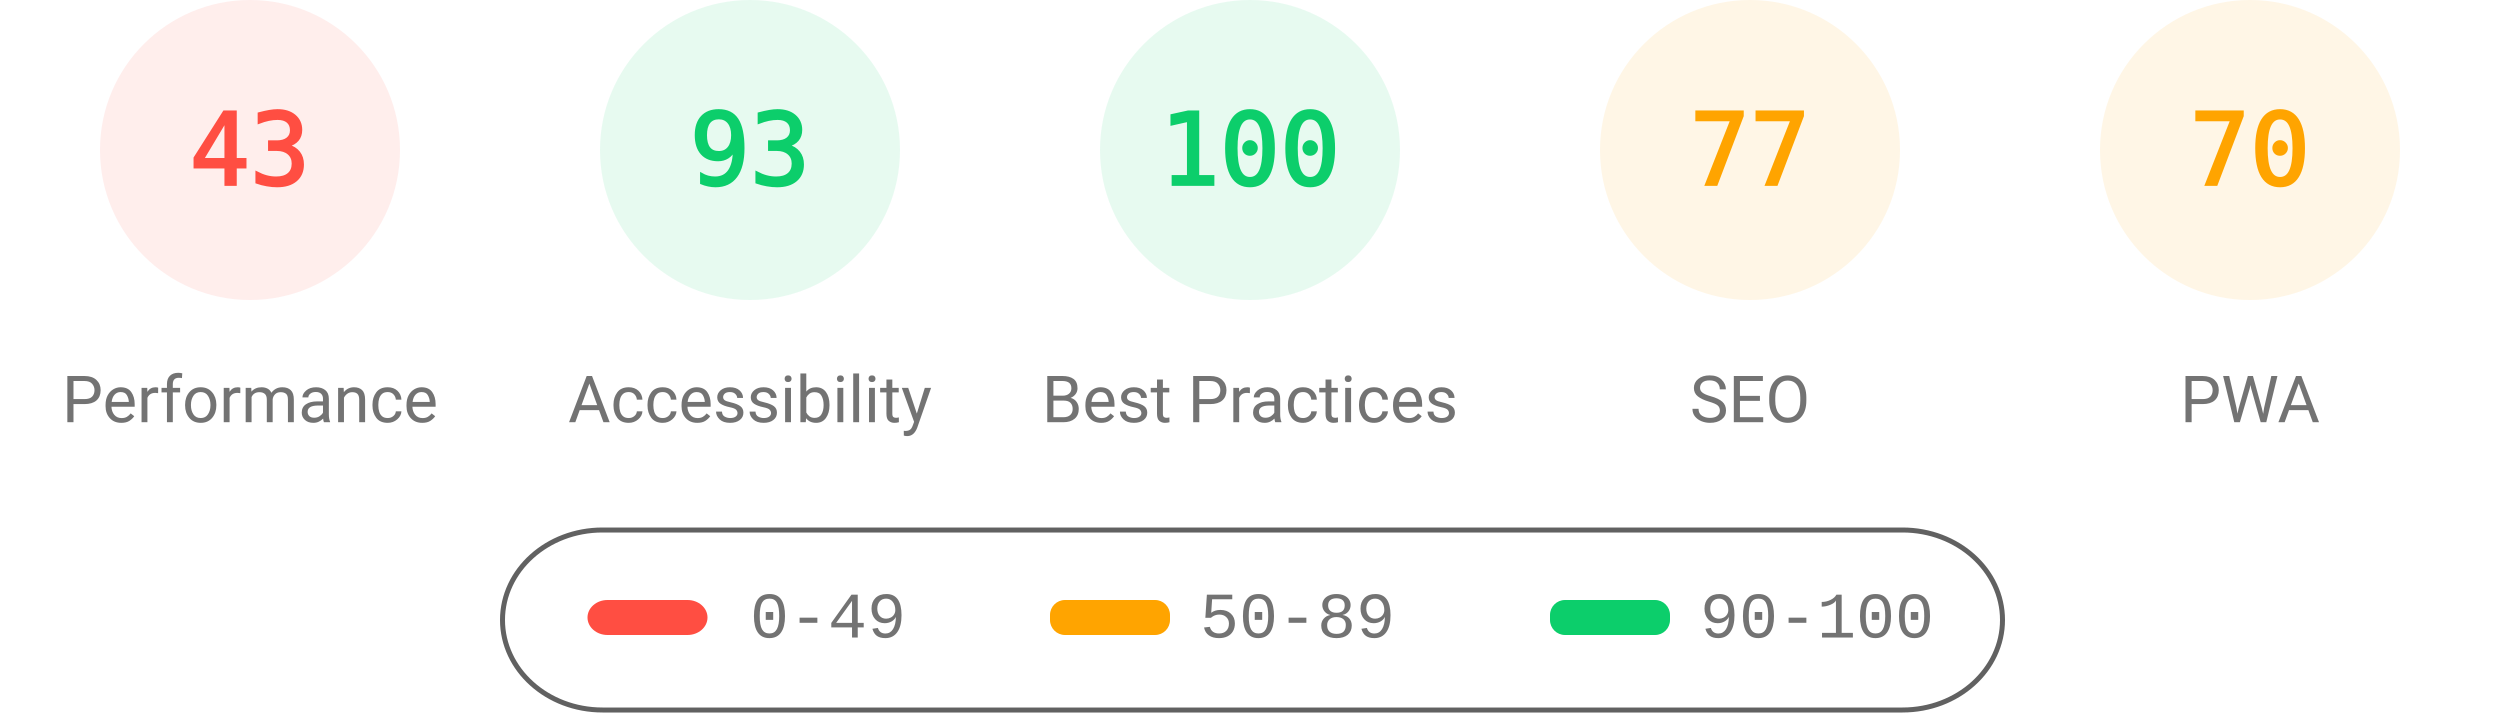
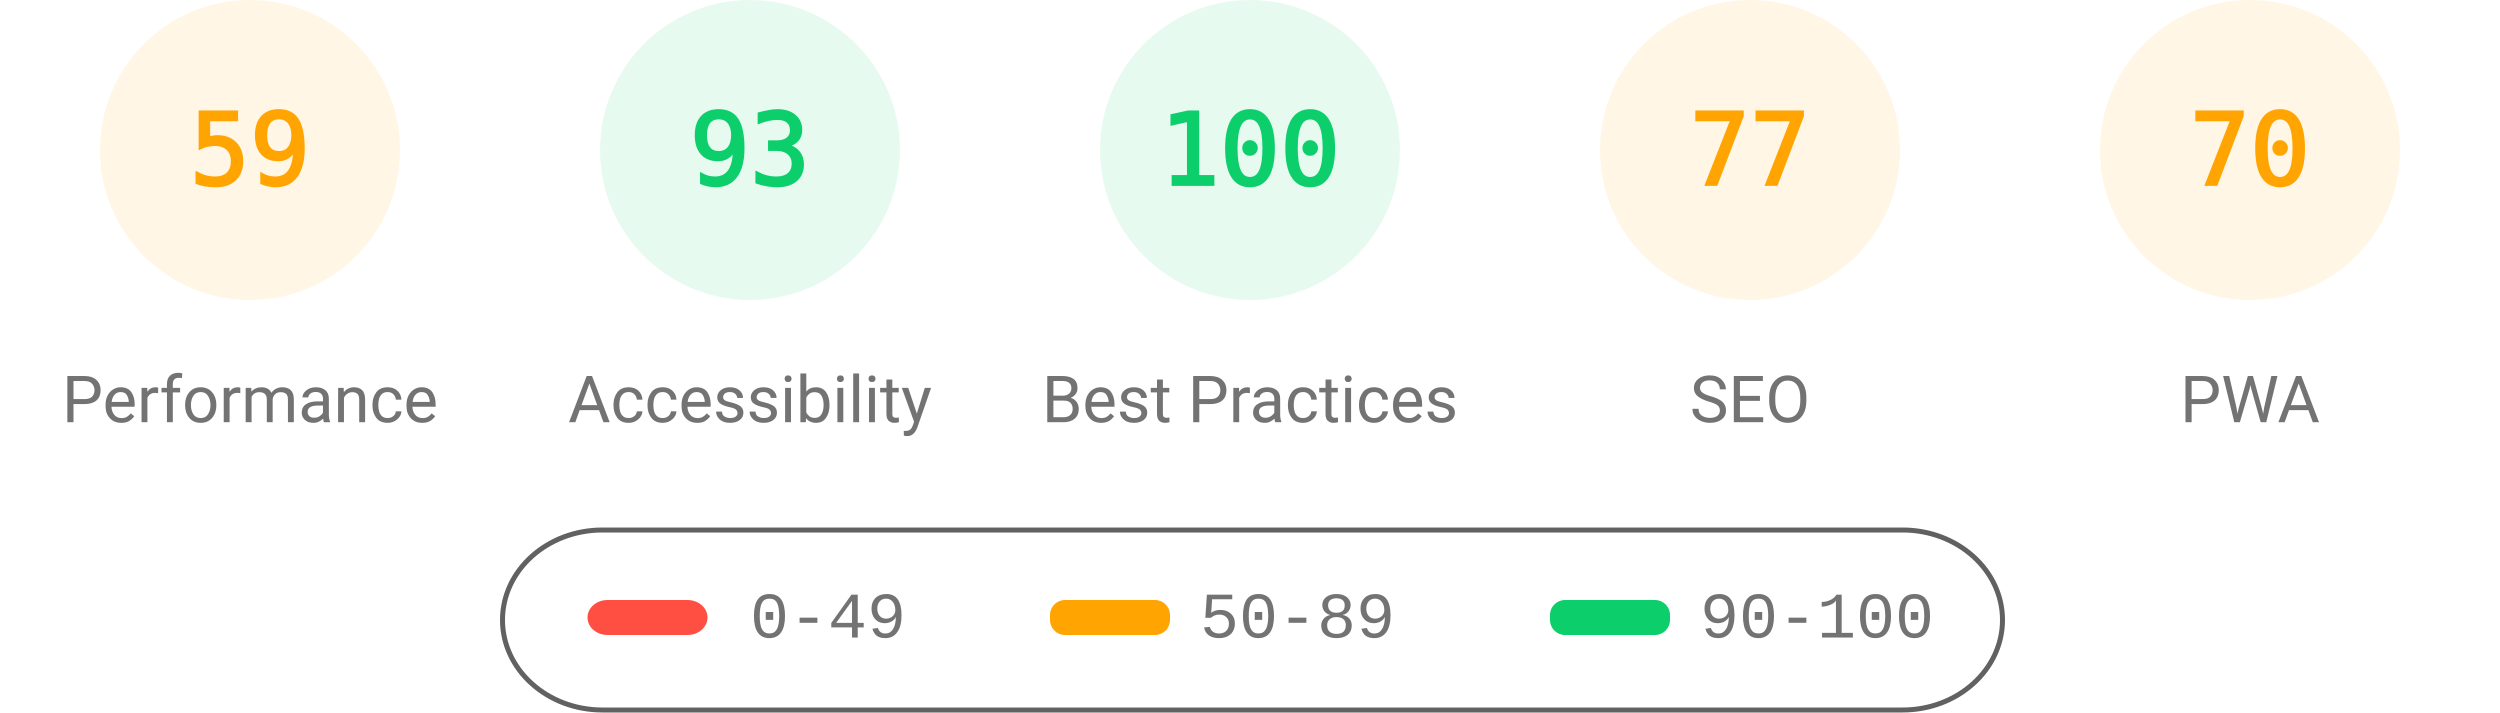
<svg xmlns="http://www.w3.org/2000/svg" fill="none" width="1000" height="285">
  <style>.gauge-base{opacity:.1}.gauge-arc{fill:none;animation-delay:250ms;stroke-linecap:round;transform:rotate(-90deg);transform-origin:100px 60px;animation:load-gauge 1s ease forwards}.guage-text{font-size:40px;font-family:monospace;text-align:center}.guage-red{color:#ff4e42;fill:#ff4e42;stroke:#ff4e42}.guage-orange{color:#ffa400;fill:#ffa400;stroke:#ffa400}.guage-green{color:#0cce6b;fill:#0cce6b;stroke:#0cce6b}.guage-undefined{color:#5c5c5c;fill:#5c5c5c;stroke:#5c5c5c}.guage-title{color:#737373;fill:#737373;stroke:none;font-size:26px;line-height:26px;font-family:Roboto,Halvetica,Arial,sans-serif}@keyframes load-gauge{from{stroke-dasharray:0 352.858}}</style>
-   <svg class="guage-div guage-perf guage-red" viewBox="0 0 200 200" width="200" height="200">
+   <svg class="guage-div guage-perf guage-orange" viewBox="0 0 200 200" width="200" height="200">
    <circle class="gauge-base" r="56" cx="100" cy="60" stroke-width="8" />
-     <circle class="gauge-arc guage-arc-1" r="56" cx="100" cy="60" stroke-width="8" style="stroke-dasharray:151.299,351.858" />
-     <text class="guage-text" x="100" y="60" alignment-baseline="central" dominant-baseline="central" text-anchor="middle">43</text>
+     <circle class="gauge-arc guage-arc-1" r="56" cx="100" cy="60" stroke-width="8" style="stroke-dasharray:207.596,351.858" />
+     <text class="guage-text" x="100" y="60" alignment-baseline="central" dominant-baseline="central" text-anchor="middle">59</text>
    <text class="guage-title" x="100" y="160" alignment-baseline="central" dominant-baseline="central" text-anchor="middle">Performance</text>
  </svg>
  <svg class="guage-div guage-acc guage-green" viewBox="0 0 200 200" width="200" height="200" x="200">
    <circle class="gauge-base" r="56" cx="100" cy="60" stroke-width="8" />
    <circle class="gauge-arc guage-arc-2" r="56" cx="100" cy="60" stroke-width="8" style="stroke-dasharray:327.228,351.858" />
    <text class="guage-text" x="100" y="60" alignment-baseline="central" dominant-baseline="central" text-anchor="middle">93</text>
    <text class="guage-title" x="100" y="160" alignment-baseline="central" dominant-baseline="central" text-anchor="middle">Accessibility</text>
  </svg>
  <svg class="guage-div guage-best guage-green" viewBox="0 0 200 200" width="200" height="200" x="400">
    <circle class="gauge-base" r="56" cx="100" cy="60" stroke-width="8" />
    <circle class="gauge-arc guage-arc-3" r="56" cx="100" cy="60" stroke-width="8" style="stroke-dasharray:351.858,351.858" />
    <text class="guage-text" x="100" y="60" alignment-baseline="central" dominant-baseline="central" text-anchor="middle">100</text>
    <text class="guage-title" x="100" y="160" alignment-baseline="central" dominant-baseline="central" text-anchor="middle">Best Practices</text>
  </svg>
  <svg class="guage-div guage-seo guage-orange" viewBox="0 0 200 200" width="200" height="200" x="600">
    <circle class="gauge-base" r="56" cx="100" cy="60" stroke-width="8" />
    <circle class="gauge-arc guage-arc-4" r="56" cx="100" cy="60" stroke-width="8" style="stroke-dasharray:270.931,351.858" />
    <text class="guage-text" x="100" y="60" alignment-baseline="central" dominant-baseline="central" text-anchor="middle">77</text>
    <text class="guage-title" x="100" y="160" alignment-baseline="central" dominant-baseline="central" text-anchor="middle">SEO</text>
  </svg>
  <svg class="guage-div guage-pwa guage-orange" viewBox="0 0 200 200" width="200" height="200" x="800">
    <circle class="gauge-base" r="56" cx="100" cy="60" stroke-width="8" />
    <circle class="gauge-arc guage-arc-4" r="56" cx="100" cy="60" stroke-width="8" style="stroke-dasharray:246.301,351.858" />
    <text class="guage-text" x="100" y="60" alignment-baseline="central" dominant-baseline="central" text-anchor="middle">70</text>
    <text class="guage-title" x="100" y="160" alignment-baseline="central" dominant-baseline="central" text-anchor="middle">PWA</text>
  </svg>
  <svg width="604" height="76" x="200" y="210">
    <path fill="none" id="canvas_background" d="M-1-1h604v80H-1z" />
    <rect fill-opacity="0" stroke="#616161" stroke-width="2" rx="40" id="svg_2" height="72" width="600" y="2" x="1" fill="#000" />
    <rect stroke="#000" rx="8" id="svg_3" height="14" width="48" y="30" x="35" stroke-opacity="null" stroke-width="0" fill="#ff4e42" />
    <rect stroke="#000" rx="6" id="svg_4" height="14" width="48" y="30" x="220" stroke-opacity="null" stroke-width="0" fill="#ffa400" />
    <rect stroke="#000" rx="6" id="svg_5" height="14" width="48" y="30" x="420" stroke-opacity="null" stroke-width="0" fill="#0cce6b" />
    <text xml:space="preserve" text-anchor="start" font-family="'Courier New', Courier, monospace" font-size="26" id="svg_6" y="45" x="100" stroke-opacity="null" stroke-width="0" stroke="#000" fill="#737373">0-49</text>
    <text xml:space="preserve" text-anchor="start" font-family="'Courier New', Courier, monospace" font-size="26" id="svg_7" y="45" x="280" stroke-opacity="null" stroke-width="0" stroke="#000" fill="#737373">50-89</text>
    <text xml:space="preserve" text-anchor="start" font-family="'Courier New', Courier, monospace" font-size="26" id="svg_8" y="45" x="480" stroke-opacity="null" stroke-width="0" stroke="#000" fill="#737373">90-100</text>
  </svg>
</svg>
